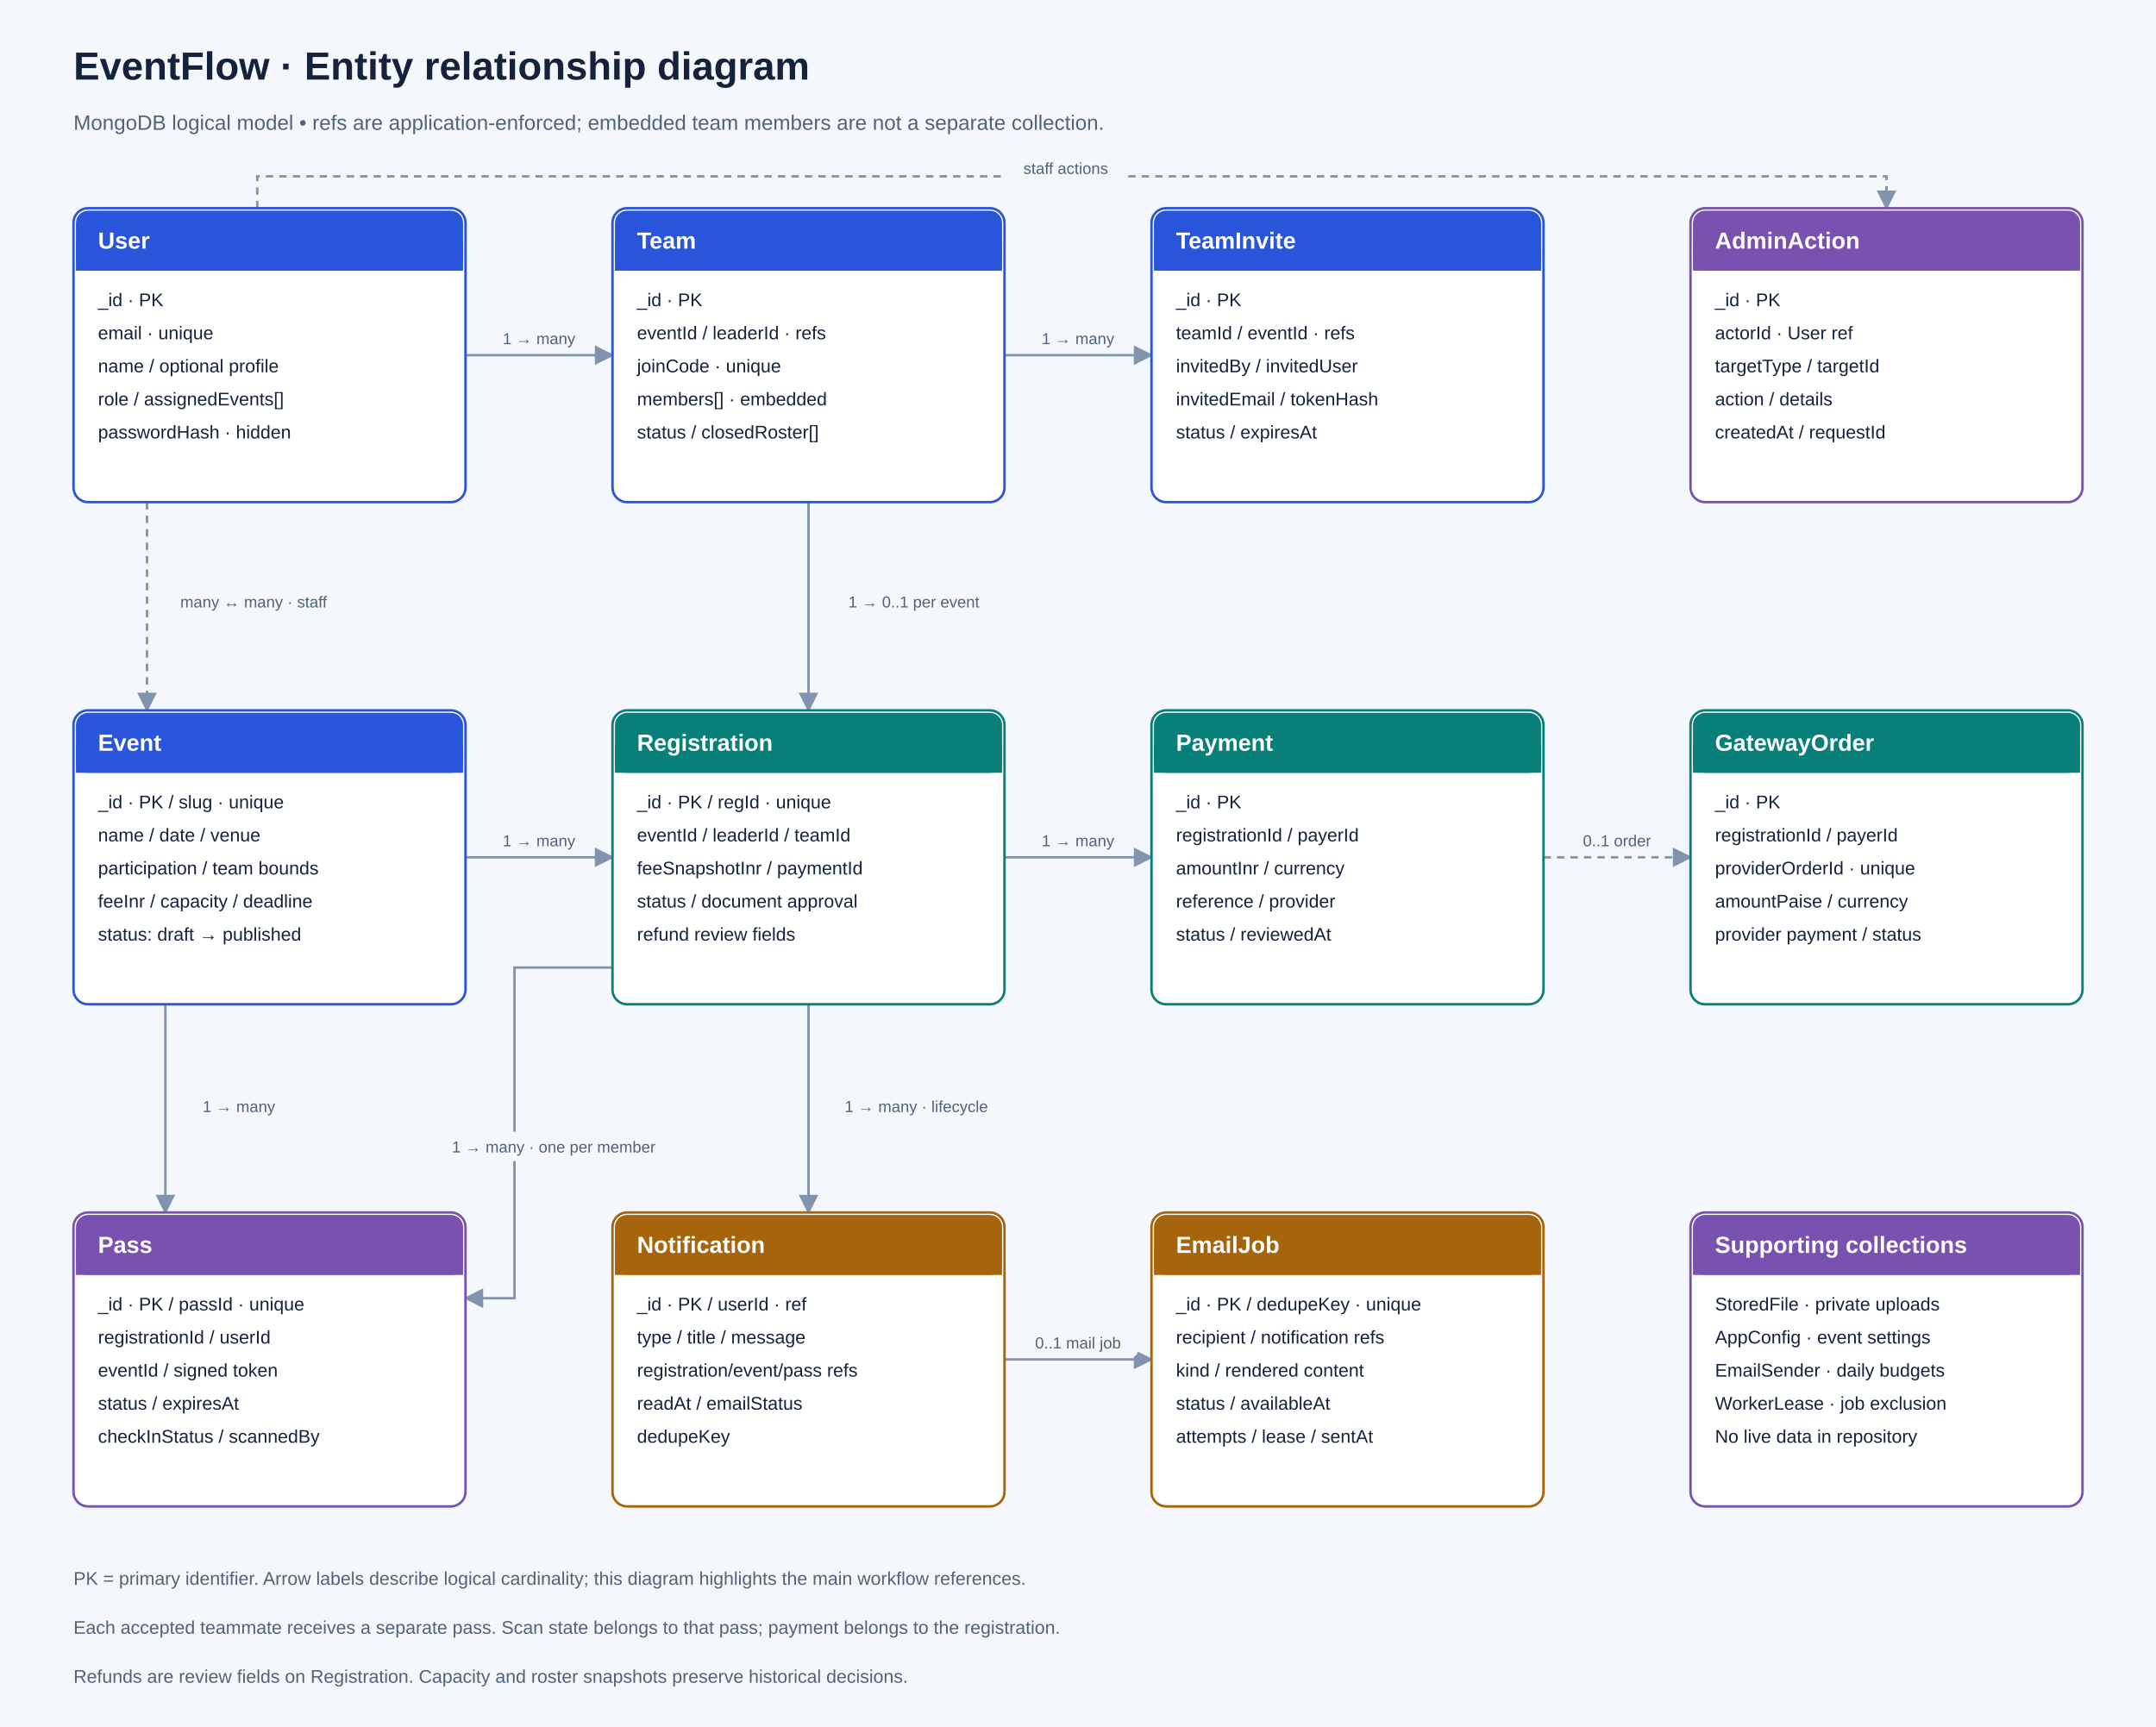
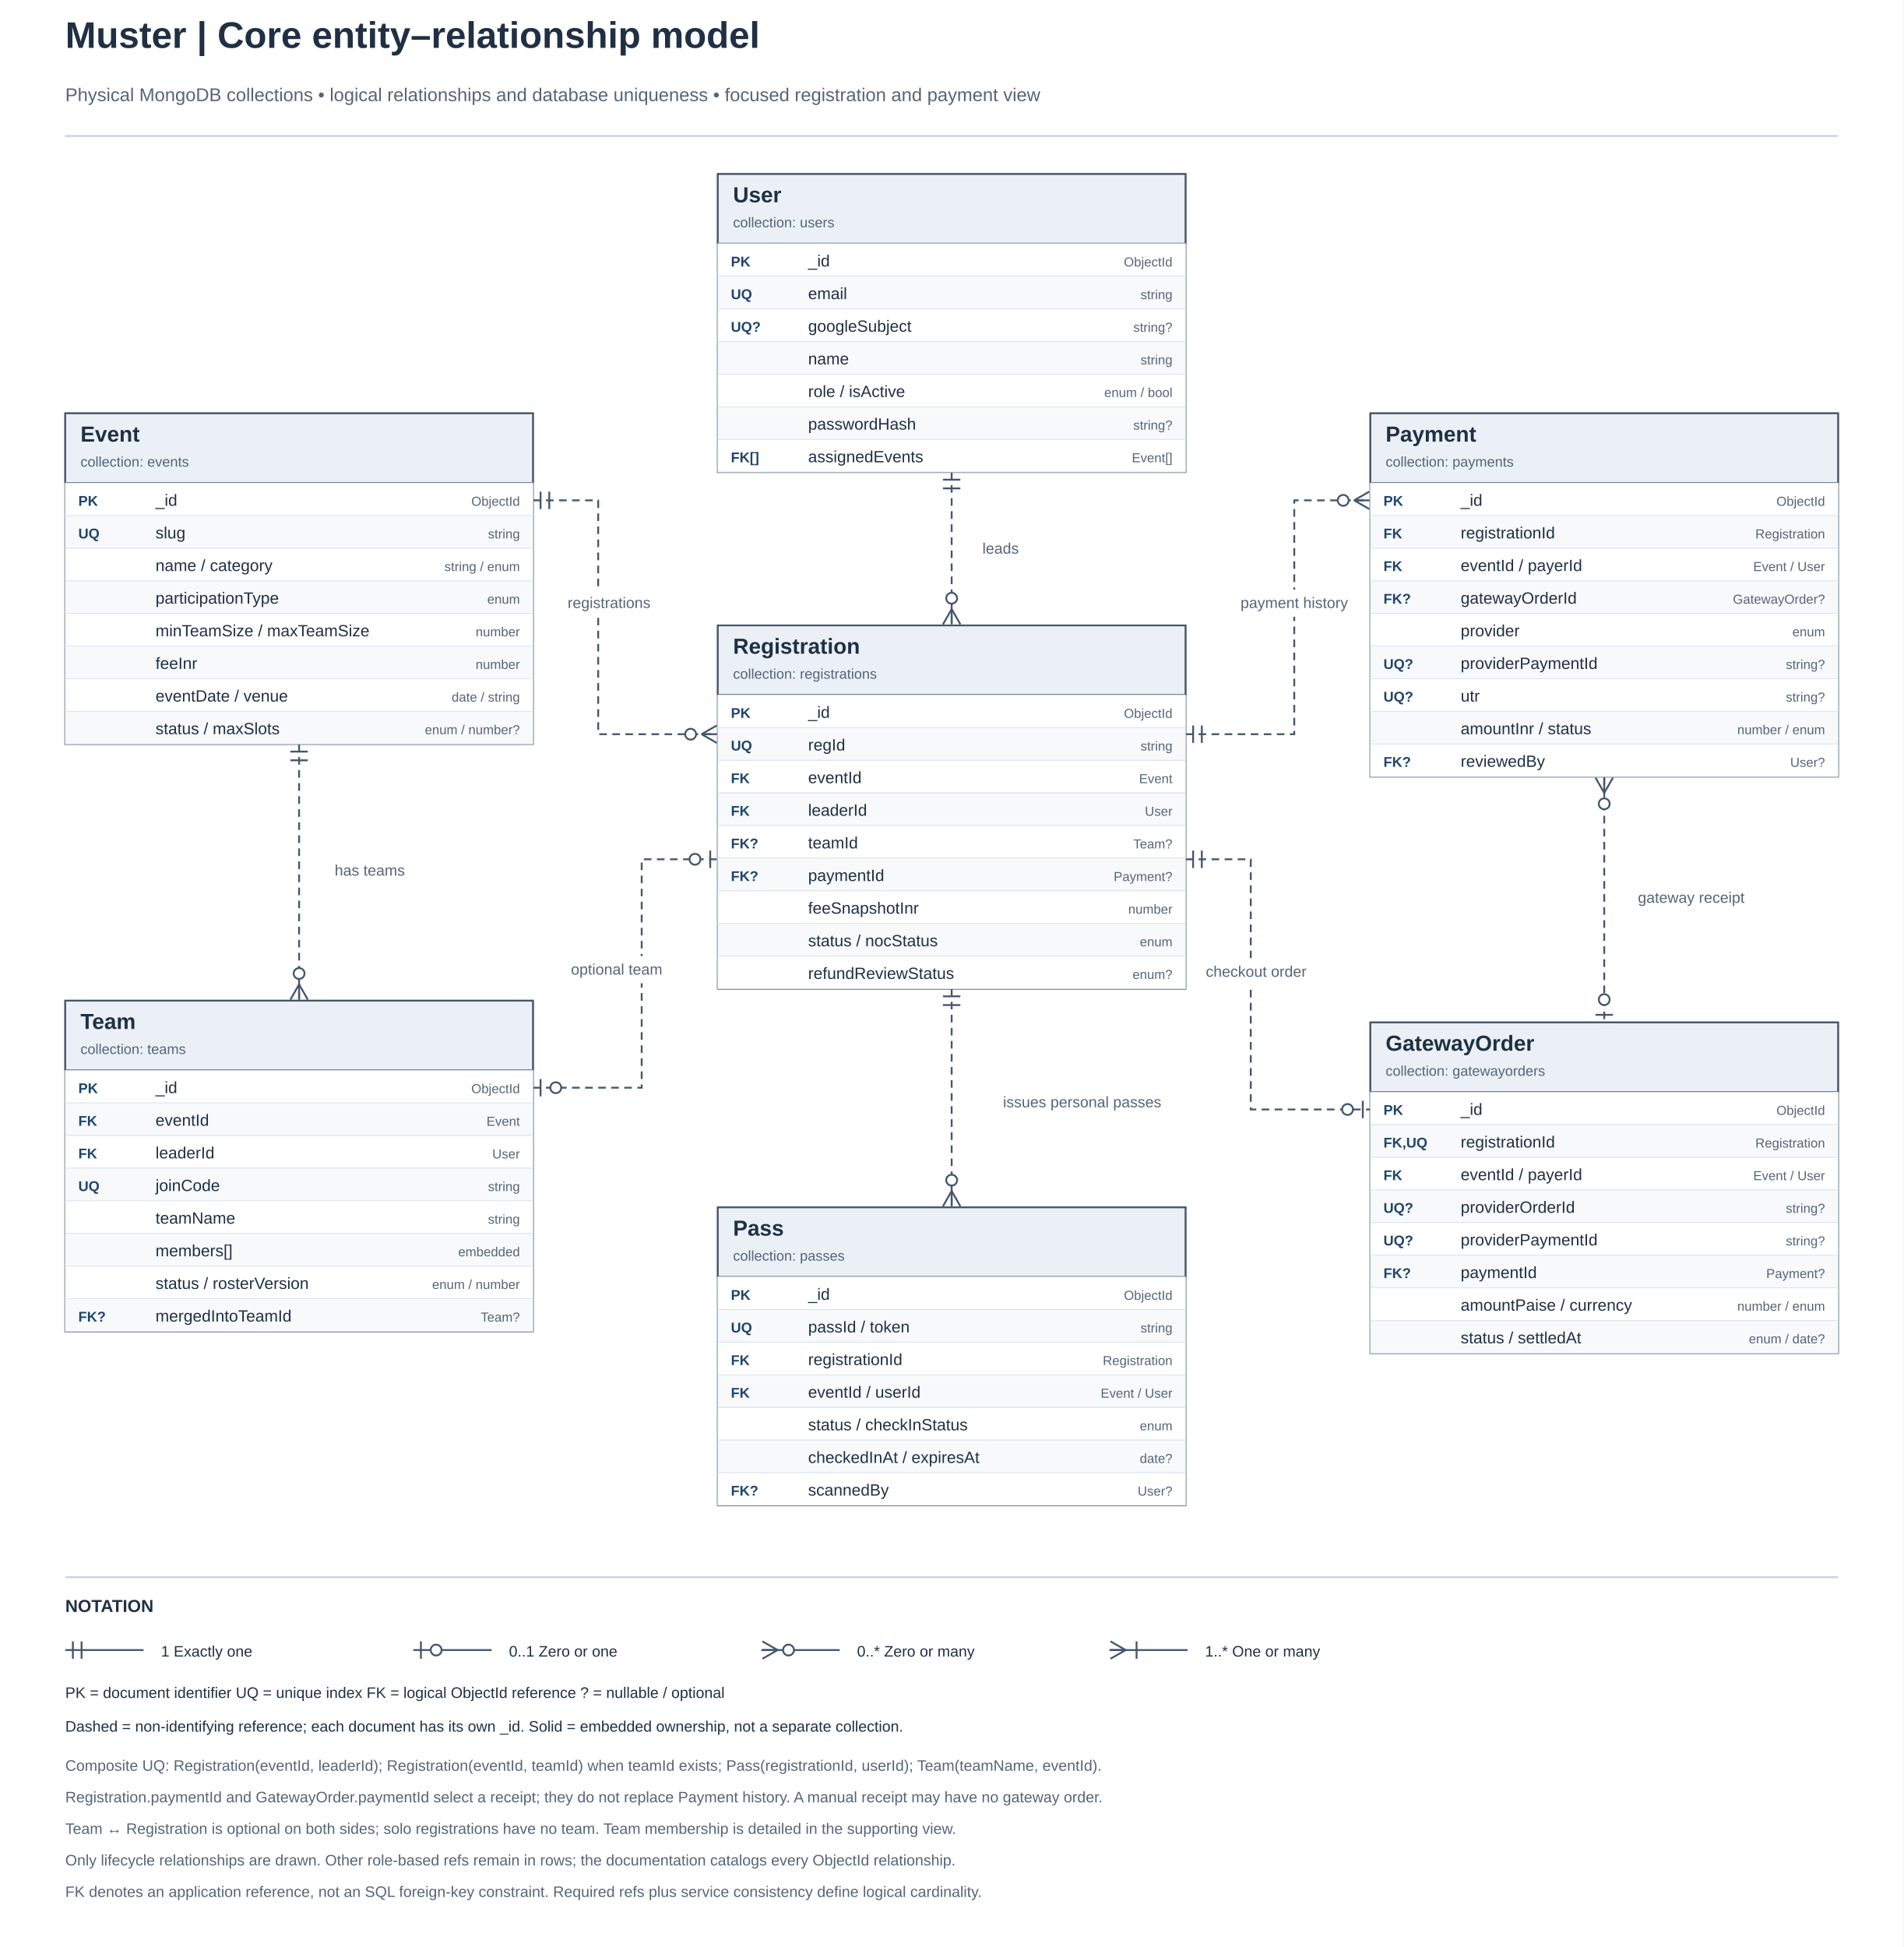
- <svg xmlns="http://www.w3.org/2000/svg" width="1760" height="1410" viewBox="0 0 1760 1410" role="img" aria-labelledby="title desc">
-   <defs>
-     <marker id="arrow" viewBox="0 0 10 10" refX="9" refY="5" markerWidth="8" markerHeight="8" orient="auto">
-       <path d="M 0 0 L 10 5 L 0 10 z" fill="#8293ad" />
-     </marker>
-   </defs>
-   <rect width="1760" height="1410" fill="#f4f7fb" />
-   <g font-family="Arial, sans-serif">
-     <text x="60" y="65" font-size="32" font-weight="700" fill="#14233b">EventFlow · Entity relationship diagram</text>
-     <text x="60" y="106" font-size="17" fill="#52627a">MongoDB logical model • refs are application-enforced; embedded team members are not a separate collection.</text>
-     <path d="M 380,290.0 L 500,290.0" fill="none" stroke="#8293ad" stroke-width="2" marker-end="url(#arrow)" />
-     <rect x="405.0" y="264.0" width="70" height="24" rx="5" fill="#f4f7fb" />
-     <text x="440.0" y="281.0" text-anchor="middle" font-size="13" fill="#52627a">1 → many</text>
-     <path d="M 820,290.0 L 940,290.0" fill="none" stroke="#8293ad" stroke-width="2" marker-end="url(#arrow)" />
-     <rect x="845.0" y="264.0" width="70" height="24" rx="5" fill="#f4f7fb" />
-     <text x="880.0" y="281.0" text-anchor="middle" font-size="13" fill="#52627a">1 → many</text>
-     <path d="M 120,410 L 120,580" fill="none" stroke="#8293ad" stroke-width="2" stroke-dasharray="6 5" marker-end="url(#arrow)" />
-     <rect x="135.75" y="479" width="142.5" height="24" rx="5" fill="#f4f7fb" />
-     <text x="207" y="496" text-anchor="middle" font-size="13" fill="#52627a">many ↔ many · staff</text>
-     <path d="M 660,410 L 660,580" fill="none" stroke="#8293ad" stroke-width="2" marker-end="url(#arrow)" />
-     <rect x="678.5" y="479" width="135.0" height="24" rx="5" fill="#f4f7fb" />
-     <text x="746" y="496" text-anchor="middle" font-size="13" fill="#52627a">1 → 0..1 per event</text>
-     <path d="M 380,700.0 L 500,700.0" fill="none" stroke="#8293ad" stroke-width="2" marker-end="url(#arrow)" />
-     <rect x="405.0" y="674.0" width="70" height="24" rx="5" fill="#f4f7fb" />
-     <text x="440.0" y="691.0" text-anchor="middle" font-size="13" fill="#52627a">1 → many</text>
-     <path d="M 820,700.0 L 940,700.0" fill="none" stroke="#8293ad" stroke-width="2" marker-end="url(#arrow)" />
-     <rect x="845.0" y="674.0" width="70" height="24" rx="5" fill="#f4f7fb" />
-     <text x="880.0" y="691.0" text-anchor="middle" font-size="13" fill="#52627a">1 → many</text>
-     <path d="M 1260,700.0 L 1380,700.0" fill="none" stroke="#8293ad" stroke-width="2" stroke-dasharray="6 5" marker-end="url(#arrow)" />
-     <rect x="1282.5" y="674.0" width="75.0" height="24" rx="5" fill="#f4f7fb" />
-     <text x="1320.0" y="691.0" text-anchor="middle" font-size="13" fill="#52627a">0..1 order</text>
-     <path d="M 135,820 L 135,990" fill="none" stroke="#8293ad" stroke-width="2" marker-end="url(#arrow)" />
-     <rect x="160.0" y="891" width="70" height="24" rx="5" fill="#f4f7fb" />
-     <text x="195" y="908" text-anchor="middle" font-size="13" fill="#52627a">1 → many</text>
-     <path d="M 500,790 L 420,790 L 420,1060 L 380,1060" fill="none" stroke="#8293ad" stroke-width="2" marker-end="url(#arrow)" />
-     <rect x="358.25" y="924" width="187.5" height="24" rx="5" fill="#f4f7fb" />
-     <text x="452" y="941" text-anchor="middle" font-size="13" fill="#52627a">1 → many · one per member</text>
-     <path d="M 660,820 L 660,990" fill="none" stroke="#8293ad" stroke-width="2" marker-end="url(#arrow)" />
-     <rect x="673.0" y="891" width="150.0" height="24" rx="5" fill="#f4f7fb" />
-     <text x="748" y="908" text-anchor="middle" font-size="13" fill="#52627a">1 → many · lifecycle</text>
-     <path d="M 820,1110.0 L 940,1110.0" fill="none" stroke="#8293ad" stroke-width="2" marker-end="url(#arrow)" />
-     <rect x="831.25" y="1084.0" width="97.5" height="24" rx="5" fill="#f4f7fb" />
-     <text x="880.0" y="1101.0" text-anchor="middle" font-size="13" fill="#52627a">0..1 mail job</text>
-     <path d="M 210,170 L 210,144 L 1540,144 L 1540,170" fill="none" stroke="#8293ad" stroke-width="2" stroke-dasharray="6 5" marker-end="url(#arrow)" />
-     <rect x="821.25" y="125" width="97.5" height="24" rx="5" fill="#f4f7fb" />
-     <text x="870" y="142" text-anchor="middle" font-size="13" fill="#52627a">staff actions</text>
-     <rect x="60" y="170" width="320" height="240" rx="12" fill="white" stroke="#2855d9" stroke-width="2" />
-     <rect x="62" y="172" width="316" height="49" rx="10" fill="#2855d9" />
-     <rect x="62" y="199" width="316" height="22" fill="#2855d9" />
-     <text x="80" y="203" font-size="19" font-weight="700" fill="white">User</text>
-     <text x="80" y="250" font-size="15" fill="#14233b">_id · PK</text>
-     <text x="80" y="277" font-size="15" fill="#14233b">email · unique</text>
-     <text x="80" y="304" font-size="15" fill="#14233b">name / optional profile</text>
-     <text x="80" y="331" font-size="15" fill="#14233b">role / assignedEvents[]</text>
-     <text x="80" y="358" font-size="15" fill="#14233b">passwordHash · hidden</text>
-     <rect x="500" y="170" width="320" height="240" rx="12" fill="white" stroke="#2855d9" stroke-width="2" />
-     <rect x="502" y="172" width="316" height="49" rx="10" fill="#2855d9" />
-     <rect x="502" y="199" width="316" height="22" fill="#2855d9" />
-     <text x="520" y="203" font-size="19" font-weight="700" fill="white">Team</text>
-     <text x="520" y="250" font-size="15" fill="#14233b">_id · PK</text>
-     <text x="520" y="277" font-size="15" fill="#14233b">eventId / leaderId · refs</text>
-     <text x="520" y="304" font-size="15" fill="#14233b">joinCode · unique</text>
-     <text x="520" y="331" font-size="15" fill="#14233b">members[] · embedded</text>
-     <text x="520" y="358" font-size="15" fill="#14233b">status / closedRoster[]</text>
-     <rect x="940" y="170" width="320" height="240" rx="12" fill="white" stroke="#2855d9" stroke-width="2" />
-     <rect x="942" y="172" width="316" height="49" rx="10" fill="#2855d9" />
-     <rect x="942" y="199" width="316" height="22" fill="#2855d9" />
-     <text x="960" y="203" font-size="19" font-weight="700" fill="white">TeamInvite</text>
-     <text x="960" y="250" font-size="15" fill="#14233b">_id · PK</text>
-     <text x="960" y="277" font-size="15" fill="#14233b">teamId / eventId · refs</text>
-     <text x="960" y="304" font-size="15" fill="#14233b">invitedBy / invitedUser</text>
-     <text x="960" y="331" font-size="15" fill="#14233b">invitedEmail / tokenHash</text>
-     <text x="960" y="358" font-size="15" fill="#14233b">status / expiresAt</text>
-     <rect x="1380" y="170" width="320" height="240" rx="12" fill="white" stroke="#7951b0" stroke-width="2" />
-     <rect x="1382" y="172" width="316" height="49" rx="10" fill="#7951b0" />
-     <rect x="1382" y="199" width="316" height="22" fill="#7951b0" />
-     <text x="1400" y="203" font-size="19" font-weight="700" fill="white">AdminAction</text>
-     <text x="1400" y="250" font-size="15" fill="#14233b">_id · PK</text>
-     <text x="1400" y="277" font-size="15" fill="#14233b">actorId · User ref</text>
-     <text x="1400" y="304" font-size="15" fill="#14233b">targetType / targetId</text>
-     <text x="1400" y="331" font-size="15" fill="#14233b">action / details</text>
-     <text x="1400" y="358" font-size="15" fill="#14233b">createdAt / requestId</text>
-     <rect x="60" y="580" width="320" height="240" rx="12" fill="white" stroke="#2855d9" stroke-width="2" />
-     <rect x="62" y="582" width="316" height="49" rx="10" fill="#2855d9" />
-     <rect x="62" y="609" width="316" height="22" fill="#2855d9" />
-     <text x="80" y="613" font-size="19" font-weight="700" fill="white">Event</text>
-     <text x="80" y="660" font-size="15" fill="#14233b">_id · PK / slug · unique</text>
-     <text x="80" y="687" font-size="15" fill="#14233b">name / date / venue</text>
-     <text x="80" y="714" font-size="15" fill="#14233b">participation / team bounds</text>
-     <text x="80" y="741" font-size="15" fill="#14233b">feeInr / capacity / deadline</text>
-     <text x="80" y="768" font-size="15" fill="#14233b">status: draft → published</text>
-     <rect x="500" y="580" width="320" height="240" rx="12" fill="white" stroke="#087f78" stroke-width="2" />
-     <rect x="502" y="582" width="316" height="49" rx="10" fill="#087f78" />
-     <rect x="502" y="609" width="316" height="22" fill="#087f78" />
-     <text x="520" y="613" font-size="19" font-weight="700" fill="white">Registration</text>
-     <text x="520" y="660" font-size="15" fill="#14233b">_id · PK / regId · unique</text>
-     <text x="520" y="687" font-size="15" fill="#14233b">eventId / leaderId / teamId</text>
-     <text x="520" y="714" font-size="15" fill="#14233b">feeSnapshotInr / paymentId</text>
-     <text x="520" y="741" font-size="15" fill="#14233b">status / document approval</text>
-     <text x="520" y="768" font-size="15" fill="#14233b">refund review fields</text>
-     <rect x="940" y="580" width="320" height="240" rx="12" fill="white" stroke="#087f78" stroke-width="2" />
-     <rect x="942" y="582" width="316" height="49" rx="10" fill="#087f78" />
-     <rect x="942" y="609" width="316" height="22" fill="#087f78" />
-     <text x="960" y="613" font-size="19" font-weight="700" fill="white">Payment</text>
-     <text x="960" y="660" font-size="15" fill="#14233b">_id · PK</text>
-     <text x="960" y="687" font-size="15" fill="#14233b">registrationId / payerId</text>
-     <text x="960" y="714" font-size="15" fill="#14233b">amountInr / currency</text>
-     <text x="960" y="741" font-size="15" fill="#14233b">reference / provider</text>
-     <text x="960" y="768" font-size="15" fill="#14233b">status / reviewedAt</text>
-     <rect x="1380" y="580" width="320" height="240" rx="12" fill="white" stroke="#087f78" stroke-width="2" />
-     <rect x="1382" y="582" width="316" height="49" rx="10" fill="#087f78" />
-     <rect x="1382" y="609" width="316" height="22" fill="#087f78" />
-     <text x="1400" y="613" font-size="19" font-weight="700" fill="white">GatewayOrder</text>
-     <text x="1400" y="660" font-size="15" fill="#14233b">_id · PK</text>
-     <text x="1400" y="687" font-size="15" fill="#14233b">registrationId / payerId</text>
-     <text x="1400" y="714" font-size="15" fill="#14233b">providerOrderId · unique</text>
-     <text x="1400" y="741" font-size="15" fill="#14233b">amountPaise / currency</text>
-     <text x="1400" y="768" font-size="15" fill="#14233b">provider payment / status</text>
-     <rect x="60" y="990" width="320" height="240" rx="12" fill="white" stroke="#7951b0" stroke-width="2" />
-     <rect x="62" y="992" width="316" height="49" rx="10" fill="#7951b0" />
-     <rect x="62" y="1019" width="316" height="22" fill="#7951b0" />
-     <text x="80" y="1023" font-size="19" font-weight="700" fill="white">Pass</text>
-     <text x="80" y="1070" font-size="15" fill="#14233b">_id · PK / passId · unique</text>
-     <text x="80" y="1097" font-size="15" fill="#14233b">registrationId / userId</text>
-     <text x="80" y="1124" font-size="15" fill="#14233b">eventId / signed token</text>
-     <text x="80" y="1151" font-size="15" fill="#14233b">status / expiresAt</text>
-     <text x="80" y="1178" font-size="15" fill="#14233b">checkInStatus / scannedBy</text>
-     <rect x="500" y="990" width="320" height="240" rx="12" fill="white" stroke="#a6640c" stroke-width="2" />
-     <rect x="502" y="992" width="316" height="49" rx="10" fill="#a6640c" />
-     <rect x="502" y="1019" width="316" height="22" fill="#a6640c" />
-     <text x="520" y="1023" font-size="19" font-weight="700" fill="white">Notification</text>
-     <text x="520" y="1070" font-size="15" fill="#14233b">_id · PK / userId · ref</text>
-     <text x="520" y="1097" font-size="15" fill="#14233b">type / title / message</text>
-     <text x="520" y="1124" font-size="15" fill="#14233b">registration/event/pass refs</text>
-     <text x="520" y="1151" font-size="15" fill="#14233b">readAt / emailStatus</text>
-     <text x="520" y="1178" font-size="15" fill="#14233b">dedupeKey</text>
-     <rect x="940" y="990" width="320" height="240" rx="12" fill="white" stroke="#a6640c" stroke-width="2" />
-     <rect x="942" y="992" width="316" height="49" rx="10" fill="#a6640c" />
-     <rect x="942" y="1019" width="316" height="22" fill="#a6640c" />
-     <text x="960" y="1023" font-size="19" font-weight="700" fill="white">EmailJob</text>
-     <text x="960" y="1070" font-size="15" fill="#14233b">_id · PK / dedupeKey · unique</text>
-     <text x="960" y="1097" font-size="15" fill="#14233b">recipient / notification refs</text>
-     <text x="960" y="1124" font-size="15" fill="#14233b">kind / rendered content</text>
-     <text x="960" y="1151" font-size="15" fill="#14233b">status / availableAt</text>
-     <text x="960" y="1178" font-size="15" fill="#14233b">attempts / lease / sentAt</text>
-     <rect x="1380" y="990" width="320" height="240" rx="12" fill="white" stroke="#7951b0" stroke-width="2" />
-     <rect x="1382" y="992" width="316" height="49" rx="10" fill="#7951b0" />
-     <rect x="1382" y="1019" width="316" height="22" fill="#7951b0" />
-     <text x="1400" y="1023" font-size="19" font-weight="700" fill="white">Supporting collections</text>
-     <text x="1400" y="1070" font-size="15" fill="#14233b">StoredFile · private uploads</text>
-     <text x="1400" y="1097" font-size="15" fill="#14233b">AppConfig · event settings</text>
-     <text x="1400" y="1124" font-size="15" fill="#14233b">EmailSender · daily budgets</text>
-     <text x="1400" y="1151" font-size="15" fill="#14233b">WorkerLease · job exclusion</text>
-     <text x="1400" y="1178" font-size="15" fill="#14233b">No live data in repository</text>
-     <text x="60" y="1294" font-size="15" fill="#52627a">PK = primary identifier. Arrow labels describe logical cardinality; this diagram highlights the main workflow references.</text>
-     <text x="60" y="1334" font-size="15" fill="#52627a">Each accepted teammate receives a separate pass. Scan state belongs to that pass; payment belongs to the registration.</text>
-     <text x="60" y="1374" font-size="15" fill="#52627a">Refunds are review fields on Registration. Capacity and roster snapshots preserve historical decisions.</text>
+ <svg xmlns="http://www.w3.org/2000/svg" width="1750" height="1790" viewBox="0 0 1750 1790" role="img" aria-labelledby="title description">
+   <rect width="1750" height="1790" fill="#ffffff" />
+   <g font-family="Arial, Helvetica, sans-serif" fill="#203044">
+     <text x="60" y="44" font-size="34" font-weight="700" text-anchor="start" fill="#203044">Muster | Core entity–relationship model</text>
+     <text x="60" y="93" font-size="17" font-weight="400" text-anchor="start" fill="#556577">Physical MongoDB collections • logical relationships and database uniqueness • focused registration and payment view</text>
+     <path d="M 60,125 L 1690,125" fill="none" stroke="#c8d2dd" stroke-width="1.7" />
+     <path d="M 875,434 L 875,575" fill="none" stroke="#45566a" stroke-width="1.7" stroke-dasharray="7 5" />
+     <path d="M 883.0,441.0 L 867.0,441.0" fill="none" stroke="#45566a" stroke-width="1.7" />
+     <path d="M 883.0,449.0 L 867.0,449.0" fill="none" stroke="#45566a" stroke-width="1.7" />
+     <path d="M 867.0,574.0 L 875.0,560.0" fill="none" stroke="#45566a" stroke-width="1.7" />
+     <path d="M 875.0,574.0 L 875.0,560.0" fill="none" stroke="#45566a" stroke-width="1.7" />
+     <path d="M 883.0,574.0 L 875.0,560.0" fill="none" stroke="#45566a" stroke-width="1.7" />
+     <circle cx="875.0" cy="550.0" r="5" stroke="#45566a" stroke-width="1.7" fill="white" />
+     <rect x="891.75" y="492" width="56.5" height="25" fill="white" />
+     <text x="920" y="509" font-size="14" font-weight="400" text-anchor="middle" fill="#556577">leads</text>
+     <path d="M 275,684 L 275,920" fill="none" stroke="#45566a" stroke-width="1.7" stroke-dasharray="7 5" />
+     <path d="M 283.0,691.0 L 267.0,691.0" fill="none" stroke="#45566a" stroke-width="1.7" />
+     <path d="M 283.0,699.0 L 267.0,699.0" fill="none" stroke="#45566a" stroke-width="1.7" />
+     <path d="M 267.0,919.0 L 275.0,905.0" fill="none" stroke="#45566a" stroke-width="1.7" />
+     <path d="M 275.0,919.0 L 275.0,905.0" fill="none" stroke="#45566a" stroke-width="1.7" />
+     <path d="M 283.0,919.0 L 275.0,905.0" fill="none" stroke="#45566a" stroke-width="1.7" />
+     <circle cx="275.0" cy="895.0" r="5" stroke="#45566a" stroke-width="1.7" fill="white" />
+     <rect x="297.15" y="788" width="85.7" height="25" fill="white" />
+     <text x="340" y="805" font-size="14" font-weight="400" text-anchor="middle" fill="#556577">has teams</text>
+     <path d="M 490,460 L 550,460 L 550,675 L 660,675" fill="none" stroke="#45566a" stroke-width="1.7" stroke-dasharray="7 5" />
+     <path d="M 497.0,452.0 L 497.0,468.0" fill="none" stroke="#45566a" stroke-width="1.7" />
+     <path d="M 505.0,452.0 L 505.0,468.0" fill="none" stroke="#45566a" stroke-width="1.7" />
+     <path d="M 659.0,683.0 L 645.0,675.0" fill="none" stroke="#45566a" stroke-width="1.7" />
+     <path d="M 659.0,675.0 L 645.0,675.0" fill="none" stroke="#45566a" stroke-width="1.7" />
+     <path d="M 659.0,667.0 L 645.0,675.0" fill="none" stroke="#45566a" stroke-width="1.7" />
+     <circle cx="635.0" cy="675.0" r="5" stroke="#45566a" stroke-width="1.7" fill="white" />
+     <rect x="502.55" y="542" width="114.9" height="25" fill="white" />
+     <text x="560" y="559" font-size="14" font-weight="400" text-anchor="middle" fill="#556577">registrations</text>
+     <path d="M 490,1000 L 590,1000 L 590,790 L 660,790" fill="none" stroke="#45566a" stroke-width="1.7" stroke-dasharray="7 5" />
+     <path d="M 497.0,992.0 L 497.0,1008.0" fill="none" stroke="#45566a" stroke-width="1.7" />
+     <circle cx="511.0" cy="1000.0" r="5" stroke="#45566a" stroke-width="1.7" fill="white" />
+     <path d="M 653.0,798.0 L 653.0,782.0" fill="none" stroke="#45566a" stroke-width="1.7" />
+     <circle cx="639.0" cy="790.0" r="5" stroke="#45566a" stroke-width="1.7" fill="white" />
+     <rect x="509.55" y="879" width="114.9" height="25" fill="white" />
+     <text x="567" y="896" font-size="14" font-weight="400" text-anchor="middle" fill="#556577">optional team</text>
+     <path d="M 1090,675 L 1190,675 L 1190,460 L 1260,460" fill="none" stroke="#45566a" stroke-width="1.7" stroke-dasharray="7 5" />
+     <path d="M 1097.0,667.0 L 1097.0,683.0" fill="none" stroke="#45566a" stroke-width="1.7" />
+     <path d="M 1105.0,667.0 L 1105.0,683.0" fill="none" stroke="#45566a" stroke-width="1.7" />
+     <path d="M 1259.0,468.0 L 1245.0,460.0" fill="none" stroke="#45566a" stroke-width="1.7" />
+     <path d="M 1259.0,460.0 L 1245.0,460.0" fill="none" stroke="#45566a" stroke-width="1.7" />
+     <path d="M 1259.0,452.0 L 1245.0,460.0" fill="none" stroke="#45566a" stroke-width="1.7" />
+     <circle cx="1235.0" cy="460.0" r="5" stroke="#45566a" stroke-width="1.7" fill="white" />
+     <rect x="1125.25" y="542" width="129.5" height="25" fill="white" />
+     <text x="1190" y="559" font-size="14" font-weight="400" text-anchor="middle" fill="#556577">payment history</text>
+     <path d="M 1090,790 L 1150,790 L 1150,1020 L 1260,1020" fill="none" stroke="#45566a" stroke-width="1.7" stroke-dasharray="7 5" />
+     <path d="M 1097.0,782.0 L 1097.0,798.0" fill="none" stroke="#45566a" stroke-width="1.7" />
+     <path d="M 1105.0,782.0 L 1105.0,798.0" fill="none" stroke="#45566a" stroke-width="1.7" />
+     <path d="M 1253.0,1028.0 L 1253.0,1012.0" fill="none" stroke="#45566a" stroke-width="1.7" />
+     <circle cx="1239.0" cy="1020.0" r="5" stroke="#45566a" stroke-width="1.7" fill="white" />
+     <rect x="1093.9" y="881" width="122.2" height="25" fill="white" />
+     <text x="1155" y="898" font-size="14" font-weight="400" text-anchor="middle" fill="#556577">checkout order</text>
+     <path d="M 1475,714 L 1475,940" fill="none" stroke="#45566a" stroke-width="1.7" stroke-dasharray="7 5" />
+     <path d="M 1483.0,715.0 L 1475.0,729.0" fill="none" stroke="#45566a" stroke-width="1.7" />
+     <path d="M 1475.0,715.0 L 1475.0,729.0" fill="none" stroke="#45566a" stroke-width="1.7" />
+     <path d="M 1467.0,715.0 L 1475.0,729.0" fill="none" stroke="#45566a" stroke-width="1.7" />
+     <circle cx="1475.0" cy="739.0" r="5" stroke="#45566a" stroke-width="1.7" fill="white" />
+     <path d="M 1467.0,933.0 L 1483.0,933.0" fill="none" stroke="#45566a" stroke-width="1.7" />
+     <circle cx="1475.0" cy="919.0" r="5" stroke="#45566a" stroke-width="1.7" fill="white" />
+     <rect x="1490.25" y="813" width="129.5" height="25" fill="white" />
+     <text x="1555" y="830" font-size="14" font-weight="400" text-anchor="middle" fill="#556577">gateway receipt</text>
+     <path d="M 875,909 L 875,1110" fill="none" stroke="#45566a" stroke-width="1.7" stroke-dasharray="7 5" />
+     <path d="M 883.0,916.0 L 867.0,916.0" fill="none" stroke="#45566a" stroke-width="1.7" />
+     <path d="M 883.0,924.0 L 867.0,924.0" fill="none" stroke="#45566a" stroke-width="1.7" />
+     <path d="M 867.0,1109.0 L 875.0,1095.0" fill="none" stroke="#45566a" stroke-width="1.7" />
+     <path d="M 875.0,1109.0 L 875.0,1095.0" fill="none" stroke="#45566a" stroke-width="1.7" />
+     <path d="M 883.0,1109.0 L 875.0,1095.0" fill="none" stroke="#45566a" stroke-width="1.7" />
+     <circle cx="875.0" cy="1085.0" r="5" stroke="#45566a" stroke-width="1.7" fill="white" />
+     <rect x="904.7" y="1001" width="180.6" height="25" fill="white" />
+     <text x="995" y="1018" font-size="14" font-weight="400" text-anchor="middle" fill="#556577">issues personal passes</text>
+     <rect x="660" y="160" width="430" height="274" fill="white" stroke="#45566a" stroke-width="1.6" />
+     <rect x="660" y="160" width="430" height="64" fill="#eaf0f6" stroke="#45566a" stroke-width="1.6" />
+     <text x="674" y="186" font-size="20" font-weight="700">User</text>
+     <text x="674" y="209" font-size="13" fill="#556577">collection: users</text>
+     <rect x="660" y="224" width="430" height="30" fill="#ffffff" stroke="#dbe2ea" stroke-width="0.65" />
+     <text x="672" y="245" font-size="13" font-weight="700" fill="#1f456c">PK</text>
+     <text x="743" y="245" font-size="15">_id</text>
+     <text x="1078" y="245" font-size="12" text-anchor="end" fill="#556577">ObjectId</text>
+     <rect x="660" y="254" width="430" height="30" fill="#f7f9fb" stroke="#dbe2ea" stroke-width="0.65" />
+     <text x="672" y="275" font-size="13" font-weight="700" fill="#1f456c">UQ</text>
+     <text x="743" y="275" font-size="15">email</text>
+     <text x="1078" y="275" font-size="12" text-anchor="end" fill="#556577">string</text>
+     <rect x="660" y="284" width="430" height="30" fill="#ffffff" stroke="#dbe2ea" stroke-width="0.65" />
+     <text x="672" y="305" font-size="13" font-weight="700" fill="#1f456c">UQ?</text>
+     <text x="743" y="305" font-size="15">googleSubject</text>
+     <text x="1078" y="305" font-size="12" text-anchor="end" fill="#556577">string?</text>
+     <rect x="660" y="314" width="430" height="30" fill="#f7f9fb" stroke="#dbe2ea" stroke-width="0.65" />
+     <text x="672" y="335" font-size="13" font-weight="700" fill="#1f456c" />
+     <text x="743" y="335" font-size="15">name</text>
+     <text x="1078" y="335" font-size="12" text-anchor="end" fill="#556577">string</text>
+     <rect x="660" y="344" width="430" height="30" fill="#ffffff" stroke="#dbe2ea" stroke-width="0.65" />
+     <text x="672" y="365" font-size="13" font-weight="700" fill="#1f456c" />
+     <text x="743" y="365" font-size="15">role / isActive</text>
+     <text x="1078" y="365" font-size="12" text-anchor="end" fill="#556577">enum / bool</text>
+     <rect x="660" y="374" width="430" height="30" fill="#f7f9fb" stroke="#dbe2ea" stroke-width="0.65" />
+     <text x="672" y="395" font-size="13" font-weight="700" fill="#1f456c" />
+     <text x="743" y="395" font-size="15">passwordHash</text>
+     <text x="1078" y="395" font-size="12" text-anchor="end" fill="#556577">string?</text>
+     <rect x="660" y="404" width="430" height="30" fill="#ffffff" stroke="#dbe2ea" stroke-width="0.65" />
+     <text x="672" y="425" font-size="13" font-weight="700" fill="#1f456c">FK[]</text>
+     <text x="743" y="425" font-size="15">assignedEvents</text>
+     <text x="1078" y="425" font-size="12" text-anchor="end" fill="#556577">Event[]</text>
+     <rect x="60" y="380" width="430" height="304" fill="white" stroke="#45566a" stroke-width="1.6" />
+     <rect x="60" y="380" width="430" height="64" fill="#eaf0f6" stroke="#45566a" stroke-width="1.6" />
+     <text x="74" y="406" font-size="20" font-weight="700">Event</text>
+     <text x="74" y="429" font-size="13" fill="#556577">collection: events</text>
+     <rect x="60" y="444" width="430" height="30" fill="#ffffff" stroke="#dbe2ea" stroke-width="0.65" />
+     <text x="72" y="465" font-size="13" font-weight="700" fill="#1f456c">PK</text>
+     <text x="143" y="465" font-size="15">_id</text>
+     <text x="478" y="465" font-size="12" text-anchor="end" fill="#556577">ObjectId</text>
+     <rect x="60" y="474" width="430" height="30" fill="#f7f9fb" stroke="#dbe2ea" stroke-width="0.65" />
+     <text x="72" y="495" font-size="13" font-weight="700" fill="#1f456c">UQ</text>
+     <text x="143" y="495" font-size="15">slug</text>
+     <text x="478" y="495" font-size="12" text-anchor="end" fill="#556577">string</text>
+     <rect x="60" y="504" width="430" height="30" fill="#ffffff" stroke="#dbe2ea" stroke-width="0.65" />
+     <text x="72" y="525" font-size="13" font-weight="700" fill="#1f456c" />
+     <text x="143" y="525" font-size="15">name / category</text>
+     <text x="478" y="525" font-size="12" text-anchor="end" fill="#556577">string / enum</text>
+     <rect x="60" y="534" width="430" height="30" fill="#f7f9fb" stroke="#dbe2ea" stroke-width="0.65" />
+     <text x="72" y="555" font-size="13" font-weight="700" fill="#1f456c" />
+     <text x="143" y="555" font-size="15">participationType</text>
+     <text x="478" y="555" font-size="12" text-anchor="end" fill="#556577">enum</text>
+     <rect x="60" y="564" width="430" height="30" fill="#ffffff" stroke="#dbe2ea" stroke-width="0.65" />
+     <text x="72" y="585" font-size="13" font-weight="700" fill="#1f456c" />
+     <text x="143" y="585" font-size="15">minTeamSize / maxTeamSize</text>
+     <text x="478" y="585" font-size="12" text-anchor="end" fill="#556577">number</text>
+     <rect x="60" y="594" width="430" height="30" fill="#f7f9fb" stroke="#dbe2ea" stroke-width="0.65" />
+     <text x="72" y="615" font-size="13" font-weight="700" fill="#1f456c" />
+     <text x="143" y="615" font-size="15">feeInr</text>
+     <text x="478" y="615" font-size="12" text-anchor="end" fill="#556577">number</text>
+     <rect x="60" y="624" width="430" height="30" fill="#ffffff" stroke="#dbe2ea" stroke-width="0.65" />
+     <text x="72" y="645" font-size="13" font-weight="700" fill="#1f456c" />
+     <text x="143" y="645" font-size="15">eventDate / venue</text>
+     <text x="478" y="645" font-size="12" text-anchor="end" fill="#556577">date / string</text>
+     <rect x="60" y="654" width="430" height="30" fill="#f7f9fb" stroke="#dbe2ea" stroke-width="0.65" />
+     <text x="72" y="675" font-size="13" font-weight="700" fill="#1f456c" />
+     <text x="143" y="675" font-size="15">status / maxSlots</text>
+     <text x="478" y="675" font-size="12" text-anchor="end" fill="#556577">enum / number?</text>
+     <rect x="60" y="920" width="430" height="304" fill="white" stroke="#45566a" stroke-width="1.6" />
+     <rect x="60" y="920" width="430" height="64" fill="#eaf0f6" stroke="#45566a" stroke-width="1.6" />
+     <text x="74" y="946" font-size="20" font-weight="700">Team</text>
+     <text x="74" y="969" font-size="13" fill="#556577">collection: teams</text>
+     <rect x="60" y="984" width="430" height="30" fill="#ffffff" stroke="#dbe2ea" stroke-width="0.65" />
+     <text x="72" y="1005" font-size="13" font-weight="700" fill="#1f456c">PK</text>
+     <text x="143" y="1005" font-size="15">_id</text>
+     <text x="478" y="1005" font-size="12" text-anchor="end" fill="#556577">ObjectId</text>
+     <rect x="60" y="1014" width="430" height="30" fill="#f7f9fb" stroke="#dbe2ea" stroke-width="0.65" />
+     <text x="72" y="1035" font-size="13" font-weight="700" fill="#1f456c">FK</text>
+     <text x="143" y="1035" font-size="15">eventId</text>
+     <text x="478" y="1035" font-size="12" text-anchor="end" fill="#556577">Event</text>
+     <rect x="60" y="1044" width="430" height="30" fill="#ffffff" stroke="#dbe2ea" stroke-width="0.65" />
+     <text x="72" y="1065" font-size="13" font-weight="700" fill="#1f456c">FK</text>
+     <text x="143" y="1065" font-size="15">leaderId</text>
+     <text x="478" y="1065" font-size="12" text-anchor="end" fill="#556577">User</text>
+     <rect x="60" y="1074" width="430" height="30" fill="#f7f9fb" stroke="#dbe2ea" stroke-width="0.65" />
+     <text x="72" y="1095" font-size="13" font-weight="700" fill="#1f456c">UQ</text>
+     <text x="143" y="1095" font-size="15">joinCode</text>
+     <text x="478" y="1095" font-size="12" text-anchor="end" fill="#556577">string</text>
+     <rect x="60" y="1104" width="430" height="30" fill="#ffffff" stroke="#dbe2ea" stroke-width="0.65" />
+     <text x="72" y="1125" font-size="13" font-weight="700" fill="#1f456c" />
+     <text x="143" y="1125" font-size="15">teamName</text>
+     <text x="478" y="1125" font-size="12" text-anchor="end" fill="#556577">string</text>
+     <rect x="60" y="1134" width="430" height="30" fill="#f7f9fb" stroke="#dbe2ea" stroke-width="0.65" />
+     <text x="72" y="1155" font-size="13" font-weight="700" fill="#1f456c" />
+     <text x="143" y="1155" font-size="15">members[]</text>
+     <text x="478" y="1155" font-size="12" text-anchor="end" fill="#556577">embedded</text>
+     <rect x="60" y="1164" width="430" height="30" fill="#ffffff" stroke="#dbe2ea" stroke-width="0.65" />
+     <text x="72" y="1185" font-size="13" font-weight="700" fill="#1f456c" />
+     <text x="143" y="1185" font-size="15">status / rosterVersion</text>
+     <text x="478" y="1185" font-size="12" text-anchor="end" fill="#556577">enum / number</text>
+     <rect x="60" y="1194" width="430" height="30" fill="#f7f9fb" stroke="#dbe2ea" stroke-width="0.65" />
+     <text x="72" y="1215" font-size="13" font-weight="700" fill="#1f456c">FK?</text>
+     <text x="143" y="1215" font-size="15">mergedIntoTeamId</text>
+     <text x="478" y="1215" font-size="12" text-anchor="end" fill="#556577">Team?</text>
+     <rect x="660" y="575" width="430" height="334" fill="white" stroke="#45566a" stroke-width="1.6" />
+     <rect x="660" y="575" width="430" height="64" fill="#eaf0f6" stroke="#45566a" stroke-width="1.6" />
+     <text x="674" y="601" font-size="20" font-weight="700">Registration</text>
+     <text x="674" y="624" font-size="13" fill="#556577">collection: registrations</text>
+     <rect x="660" y="639" width="430" height="30" fill="#ffffff" stroke="#dbe2ea" stroke-width="0.65" />
+     <text x="672" y="660" font-size="13" font-weight="700" fill="#1f456c">PK</text>
+     <text x="743" y="660" font-size="15">_id</text>
+     <text x="1078" y="660" font-size="12" text-anchor="end" fill="#556577">ObjectId</text>
+     <rect x="660" y="669" width="430" height="30" fill="#f7f9fb" stroke="#dbe2ea" stroke-width="0.65" />
+     <text x="672" y="690" font-size="13" font-weight="700" fill="#1f456c">UQ</text>
+     <text x="743" y="690" font-size="15">regId</text>
+     <text x="1078" y="690" font-size="12" text-anchor="end" fill="#556577">string</text>
+     <rect x="660" y="699" width="430" height="30" fill="#ffffff" stroke="#dbe2ea" stroke-width="0.65" />
+     <text x="672" y="720" font-size="13" font-weight="700" fill="#1f456c">FK</text>
+     <text x="743" y="720" font-size="15">eventId</text>
+     <text x="1078" y="720" font-size="12" text-anchor="end" fill="#556577">Event</text>
+     <rect x="660" y="729" width="430" height="30" fill="#f7f9fb" stroke="#dbe2ea" stroke-width="0.65" />
+     <text x="672" y="750" font-size="13" font-weight="700" fill="#1f456c">FK</text>
+     <text x="743" y="750" font-size="15">leaderId</text>
+     <text x="1078" y="750" font-size="12" text-anchor="end" fill="#556577">User</text>
+     <rect x="660" y="759" width="430" height="30" fill="#ffffff" stroke="#dbe2ea" stroke-width="0.65" />
+     <text x="672" y="780" font-size="13" font-weight="700" fill="#1f456c">FK?</text>
+     <text x="743" y="780" font-size="15">teamId</text>
+     <text x="1078" y="780" font-size="12" text-anchor="end" fill="#556577">Team?</text>
+     <rect x="660" y="789" width="430" height="30" fill="#f7f9fb" stroke="#dbe2ea" stroke-width="0.65" />
+     <text x="672" y="810" font-size="13" font-weight="700" fill="#1f456c">FK?</text>
+     <text x="743" y="810" font-size="15">paymentId</text>
+     <text x="1078" y="810" font-size="12" text-anchor="end" fill="#556577">Payment?</text>
+     <rect x="660" y="819" width="430" height="30" fill="#ffffff" stroke="#dbe2ea" stroke-width="0.65" />
+     <text x="672" y="840" font-size="13" font-weight="700" fill="#1f456c" />
+     <text x="743" y="840" font-size="15">feeSnapshotInr</text>
+     <text x="1078" y="840" font-size="12" text-anchor="end" fill="#556577">number</text>
+     <rect x="660" y="849" width="430" height="30" fill="#f7f9fb" stroke="#dbe2ea" stroke-width="0.65" />
+     <text x="672" y="870" font-size="13" font-weight="700" fill="#1f456c" />
+     <text x="743" y="870" font-size="15">status / nocStatus</text>
+     <text x="1078" y="870" font-size="12" text-anchor="end" fill="#556577">enum</text>
+     <rect x="660" y="879" width="430" height="30" fill="#ffffff" stroke="#dbe2ea" stroke-width="0.65" />
+     <text x="672" y="900" font-size="13" font-weight="700" fill="#1f456c" />
+     <text x="743" y="900" font-size="15">refundReviewStatus</text>
+     <text x="1078" y="900" font-size="12" text-anchor="end" fill="#556577">enum?</text>
+     <rect x="1260" y="380" width="430" height="334" fill="white" stroke="#45566a" stroke-width="1.6" />
+     <rect x="1260" y="380" width="430" height="64" fill="#eaf0f6" stroke="#45566a" stroke-width="1.6" />
+     <text x="1274" y="406" font-size="20" font-weight="700">Payment</text>
+     <text x="1274" y="429" font-size="13" fill="#556577">collection: payments</text>
+     <rect x="1260" y="444" width="430" height="30" fill="#ffffff" stroke="#dbe2ea" stroke-width="0.65" />
+     <text x="1272" y="465" font-size="13" font-weight="700" fill="#1f456c">PK</text>
+     <text x="1343" y="465" font-size="15">_id</text>
+     <text x="1678" y="465" font-size="12" text-anchor="end" fill="#556577">ObjectId</text>
+     <rect x="1260" y="474" width="430" height="30" fill="#f7f9fb" stroke="#dbe2ea" stroke-width="0.65" />
+     <text x="1272" y="495" font-size="13" font-weight="700" fill="#1f456c">FK</text>
+     <text x="1343" y="495" font-size="15">registrationId</text>
+     <text x="1678" y="495" font-size="12" text-anchor="end" fill="#556577">Registration</text>
+     <rect x="1260" y="504" width="430" height="30" fill="#ffffff" stroke="#dbe2ea" stroke-width="0.65" />
+     <text x="1272" y="525" font-size="13" font-weight="700" fill="#1f456c">FK</text>
+     <text x="1343" y="525" font-size="15">eventId / payerId</text>
+     <text x="1678" y="525" font-size="12" text-anchor="end" fill="#556577">Event / User</text>
+     <rect x="1260" y="534" width="430" height="30" fill="#f7f9fb" stroke="#dbe2ea" stroke-width="0.65" />
+     <text x="1272" y="555" font-size="13" font-weight="700" fill="#1f456c">FK?</text>
+     <text x="1343" y="555" font-size="15">gatewayOrderId</text>
+     <text x="1678" y="555" font-size="12" text-anchor="end" fill="#556577">GatewayOrder?</text>
+     <rect x="1260" y="564" width="430" height="30" fill="#ffffff" stroke="#dbe2ea" stroke-width="0.65" />
+     <text x="1272" y="585" font-size="13" font-weight="700" fill="#1f456c" />
+     <text x="1343" y="585" font-size="15">provider</text>
+     <text x="1678" y="585" font-size="12" text-anchor="end" fill="#556577">enum</text>
+     <rect x="1260" y="594" width="430" height="30" fill="#f7f9fb" stroke="#dbe2ea" stroke-width="0.65" />
+     <text x="1272" y="615" font-size="13" font-weight="700" fill="#1f456c">UQ?</text>
+     <text x="1343" y="615" font-size="15">providerPaymentId</text>
+     <text x="1678" y="615" font-size="12" text-anchor="end" fill="#556577">string?</text>
+     <rect x="1260" y="624" width="430" height="30" fill="#ffffff" stroke="#dbe2ea" stroke-width="0.65" />
+     <text x="1272" y="645" font-size="13" font-weight="700" fill="#1f456c">UQ?</text>
+     <text x="1343" y="645" font-size="15">utr</text>
+     <text x="1678" y="645" font-size="12" text-anchor="end" fill="#556577">string?</text>
+     <rect x="1260" y="654" width="430" height="30" fill="#f7f9fb" stroke="#dbe2ea" stroke-width="0.65" />
+     <text x="1272" y="675" font-size="13" font-weight="700" fill="#1f456c" />
+     <text x="1343" y="675" font-size="15">amountInr / status</text>
+     <text x="1678" y="675" font-size="12" text-anchor="end" fill="#556577">number / enum</text>
+     <rect x="1260" y="684" width="430" height="30" fill="#ffffff" stroke="#dbe2ea" stroke-width="0.65" />
+     <text x="1272" y="705" font-size="13" font-weight="700" fill="#1f456c">FK?</text>
+     <text x="1343" y="705" font-size="15">reviewedBy</text>
+     <text x="1678" y="705" font-size="12" text-anchor="end" fill="#556577">User?</text>
+     <rect x="1260" y="940" width="430" height="304" fill="white" stroke="#45566a" stroke-width="1.6" />
+     <rect x="1260" y="940" width="430" height="64" fill="#eaf0f6" stroke="#45566a" stroke-width="1.6" />
+     <text x="1274" y="966" font-size="20" font-weight="700">GatewayOrder</text>
+     <text x="1274" y="989" font-size="13" fill="#556577">collection: gatewayorders</text>
+     <rect x="1260" y="1004" width="430" height="30" fill="#ffffff" stroke="#dbe2ea" stroke-width="0.65" />
+     <text x="1272" y="1025" font-size="13" font-weight="700" fill="#1f456c">PK</text>
+     <text x="1343" y="1025" font-size="15">_id</text>
+     <text x="1678" y="1025" font-size="12" text-anchor="end" fill="#556577">ObjectId</text>
+     <rect x="1260" y="1034" width="430" height="30" fill="#f7f9fb" stroke="#dbe2ea" stroke-width="0.65" />
+     <text x="1272" y="1055" font-size="13" font-weight="700" fill="#1f456c">FK,UQ</text>
+     <text x="1343" y="1055" font-size="15">registrationId</text>
+     <text x="1678" y="1055" font-size="12" text-anchor="end" fill="#556577">Registration</text>
+     <rect x="1260" y="1064" width="430" height="30" fill="#ffffff" stroke="#dbe2ea" stroke-width="0.65" />
+     <text x="1272" y="1085" font-size="13" font-weight="700" fill="#1f456c">FK</text>
+     <text x="1343" y="1085" font-size="15">eventId / payerId</text>
+     <text x="1678" y="1085" font-size="12" text-anchor="end" fill="#556577">Event / User</text>
+     <rect x="1260" y="1094" width="430" height="30" fill="#f7f9fb" stroke="#dbe2ea" stroke-width="0.65" />
+     <text x="1272" y="1115" font-size="13" font-weight="700" fill="#1f456c">UQ?</text>
+     <text x="1343" y="1115" font-size="15">providerOrderId</text>
+     <text x="1678" y="1115" font-size="12" text-anchor="end" fill="#556577">string?</text>
+     <rect x="1260" y="1124" width="430" height="30" fill="#ffffff" stroke="#dbe2ea" stroke-width="0.65" />
+     <text x="1272" y="1145" font-size="13" font-weight="700" fill="#1f456c">UQ?</text>
+     <text x="1343" y="1145" font-size="15">providerPaymentId</text>
+     <text x="1678" y="1145" font-size="12" text-anchor="end" fill="#556577">string?</text>
+     <rect x="1260" y="1154" width="430" height="30" fill="#f7f9fb" stroke="#dbe2ea" stroke-width="0.65" />
+     <text x="1272" y="1175" font-size="13" font-weight="700" fill="#1f456c">FK?</text>
+     <text x="1343" y="1175" font-size="15">paymentId</text>
+     <text x="1678" y="1175" font-size="12" text-anchor="end" fill="#556577">Payment?</text>
+     <rect x="1260" y="1184" width="430" height="30" fill="#ffffff" stroke="#dbe2ea" stroke-width="0.65" />
+     <text x="1272" y="1205" font-size="13" font-weight="700" fill="#1f456c" />
+     <text x="1343" y="1205" font-size="15">amountPaise / currency</text>
+     <text x="1678" y="1205" font-size="12" text-anchor="end" fill="#556577">number / enum</text>
+     <rect x="1260" y="1214" width="430" height="30" fill="#f7f9fb" stroke="#dbe2ea" stroke-width="0.65" />
+     <text x="1272" y="1235" font-size="13" font-weight="700" fill="#1f456c" />
+     <text x="1343" y="1235" font-size="15">status / settledAt</text>
+     <text x="1678" y="1235" font-size="12" text-anchor="end" fill="#556577">enum / date?</text>
+     <rect x="660" y="1110" width="430" height="274" fill="white" stroke="#45566a" stroke-width="1.6" />
+     <rect x="660" y="1110" width="430" height="64" fill="#eaf0f6" stroke="#45566a" stroke-width="1.6" />
+     <text x="674" y="1136" font-size="20" font-weight="700">Pass</text>
+     <text x="674" y="1159" font-size="13" fill="#556577">collection: passes</text>
+     <rect x="660" y="1174" width="430" height="30" fill="#ffffff" stroke="#dbe2ea" stroke-width="0.65" />
+     <text x="672" y="1195" font-size="13" font-weight="700" fill="#1f456c">PK</text>
+     <text x="743" y="1195" font-size="15">_id</text>
+     <text x="1078" y="1195" font-size="12" text-anchor="end" fill="#556577">ObjectId</text>
+     <rect x="660" y="1204" width="430" height="30" fill="#f7f9fb" stroke="#dbe2ea" stroke-width="0.65" />
+     <text x="672" y="1225" font-size="13" font-weight="700" fill="#1f456c">UQ</text>
+     <text x="743" y="1225" font-size="15">passId / token</text>
+     <text x="1078" y="1225" font-size="12" text-anchor="end" fill="#556577">string</text>
+     <rect x="660" y="1234" width="430" height="30" fill="#ffffff" stroke="#dbe2ea" stroke-width="0.65" />
+     <text x="672" y="1255" font-size="13" font-weight="700" fill="#1f456c">FK</text>
+     <text x="743" y="1255" font-size="15">registrationId</text>
+     <text x="1078" y="1255" font-size="12" text-anchor="end" fill="#556577">Registration</text>
+     <rect x="660" y="1264" width="430" height="30" fill="#f7f9fb" stroke="#dbe2ea" stroke-width="0.65" />
+     <text x="672" y="1285" font-size="13" font-weight="700" fill="#1f456c">FK</text>
+     <text x="743" y="1285" font-size="15">eventId / userId</text>
+     <text x="1078" y="1285" font-size="12" text-anchor="end" fill="#556577">Event / User</text>
+     <rect x="660" y="1294" width="430" height="30" fill="#ffffff" stroke="#dbe2ea" stroke-width="0.65" />
+     <text x="672" y="1315" font-size="13" font-weight="700" fill="#1f456c" />
+     <text x="743" y="1315" font-size="15">status / checkInStatus</text>
+     <text x="1078" y="1315" font-size="12" text-anchor="end" fill="#556577">enum</text>
+     <rect x="660" y="1324" width="430" height="30" fill="#f7f9fb" stroke="#dbe2ea" stroke-width="0.65" />
+     <text x="672" y="1345" font-size="13" font-weight="700" fill="#1f456c" />
+     <text x="743" y="1345" font-size="15">checkedInAt / expiresAt</text>
+     <text x="1078" y="1345" font-size="12" text-anchor="end" fill="#556577">date?</text>
+     <rect x="660" y="1354" width="430" height="30" fill="#ffffff" stroke="#dbe2ea" stroke-width="0.65" />
+     <text x="672" y="1375" font-size="13" font-weight="700" fill="#1f456c">FK?</text>
+     <text x="743" y="1375" font-size="15">scannedBy</text>
+     <text x="1078" y="1375" font-size="12" text-anchor="end" fill="#556577">User?</text>
+     <path d="M 60,1450 L 1690,1450" fill="none" stroke="#c8d2dd" stroke-width="1.7" />
+     <text x="60" y="1482" font-size="16" font-weight="700" text-anchor="start" fill="#203044">NOTATION</text>
+     <path d="M 60,1517 L 132,1517" fill="none" stroke="#45566a" stroke-width="1.7" />
+     <path d="M 67.0,1509.0 L 67.0,1525.0" fill="none" stroke="#45566a" stroke-width="1.7" />
+     <path d="M 75.0,1509.0 L 75.0,1525.0" fill="none" stroke="#45566a" stroke-width="1.7" />
+     <text x="148" y="1523" font-size="14" font-weight="400" text-anchor="start" fill="#203044">1  Exactly one</text>
+     <path d="M 380,1517 L 452,1517" fill="none" stroke="#45566a" stroke-width="1.7" />
+     <path d="M 387.0,1509.0 L 387.0,1525.0" fill="none" stroke="#45566a" stroke-width="1.7" />
+     <circle cx="401.0" cy="1517.0" r="5" stroke="#45566a" stroke-width="1.7" fill="white" />
+     <text x="468" y="1523" font-size="14" font-weight="400" text-anchor="start" fill="#203044">0..1  Zero or one</text>
+     <path d="M 700,1517 L 772,1517" fill="none" stroke="#45566a" stroke-width="1.7" />
+     <path d="M 701.0,1509.0 L 715.0,1517.0" fill="none" stroke="#45566a" stroke-width="1.7" />
+     <path d="M 701.0,1517.0 L 715.0,1517.0" fill="none" stroke="#45566a" stroke-width="1.7" />
+     <path d="M 701.0,1525.0 L 715.0,1517.0" fill="none" stroke="#45566a" stroke-width="1.7" />
+     <circle cx="725.0" cy="1517.0" r="5" stroke="#45566a" stroke-width="1.7" fill="white" />
+     <text x="788" y="1523" font-size="14" font-weight="400" text-anchor="start" fill="#203044">0..*  Zero or many</text>
+     <path d="M 1020,1517 L 1092,1517" fill="none" stroke="#45566a" stroke-width="1.7" />
+     <path d="M 1021.0,1509.0 L 1035.0,1517.0" fill="none" stroke="#45566a" stroke-width="1.7" />
+     <path d="M 1021.0,1517.0 L 1035.0,1517.0" fill="none" stroke="#45566a" stroke-width="1.7" />
+     <path d="M 1021.0,1525.0 L 1035.0,1517.0" fill="none" stroke="#45566a" stroke-width="1.7" />
+     <path d="M 1045.0,1509.0 L 1045.0,1525.0" fill="none" stroke="#45566a" stroke-width="1.7" />
+     <text x="1108" y="1523" font-size="14" font-weight="400" text-anchor="start" fill="#203044">1..*  One or many</text>
+     <text x="60" y="1561" font-size="14" font-weight="400" text-anchor="start" fill="#203044">PK = document identifier   UQ = unique index   FK = logical ObjectId reference   ? = nullable / optional</text>
+     <text x="60" y="1592" font-size="14" font-weight="400" text-anchor="start" fill="#203044">Dashed = non-identifying reference; each document has its own _id. Solid = embedded ownership, not a separate collection.</text>
+     <text x="60" y="1628" font-size="14" font-weight="400" text-anchor="start" fill="#556577">Composite UQ: Registration(eventId, leaderId); Registration(eventId, teamId) when teamId exists; Pass(registrationId, userId); Team(teamName, eventId).</text>
+     <text x="60" y="1657" font-size="14" font-weight="400" text-anchor="start" fill="#556577">Registration.paymentId and GatewayOrder.paymentId select a receipt; they do not replace Payment history. A manual receipt may have no gateway order.</text>
+     <text x="60" y="1686" font-size="14" font-weight="400" text-anchor="start" fill="#556577">Team ↔ Registration is optional on both sides; solo registrations have no team. Team membership is detailed in the supporting view.</text>
+     <text x="60" y="1715" font-size="14" font-weight="400" text-anchor="start" fill="#556577">Only lifecycle relationships are drawn. Other role-based refs remain in rows; the documentation catalogs every ObjectId relationship.</text>
+     <text x="60" y="1744" font-size="14" font-weight="400" text-anchor="start" fill="#556577">FK denotes an application reference, not an SQL foreign-key constraint. Required refs plus service consistency define logical cardinality.</text>
  </g>
</svg>
